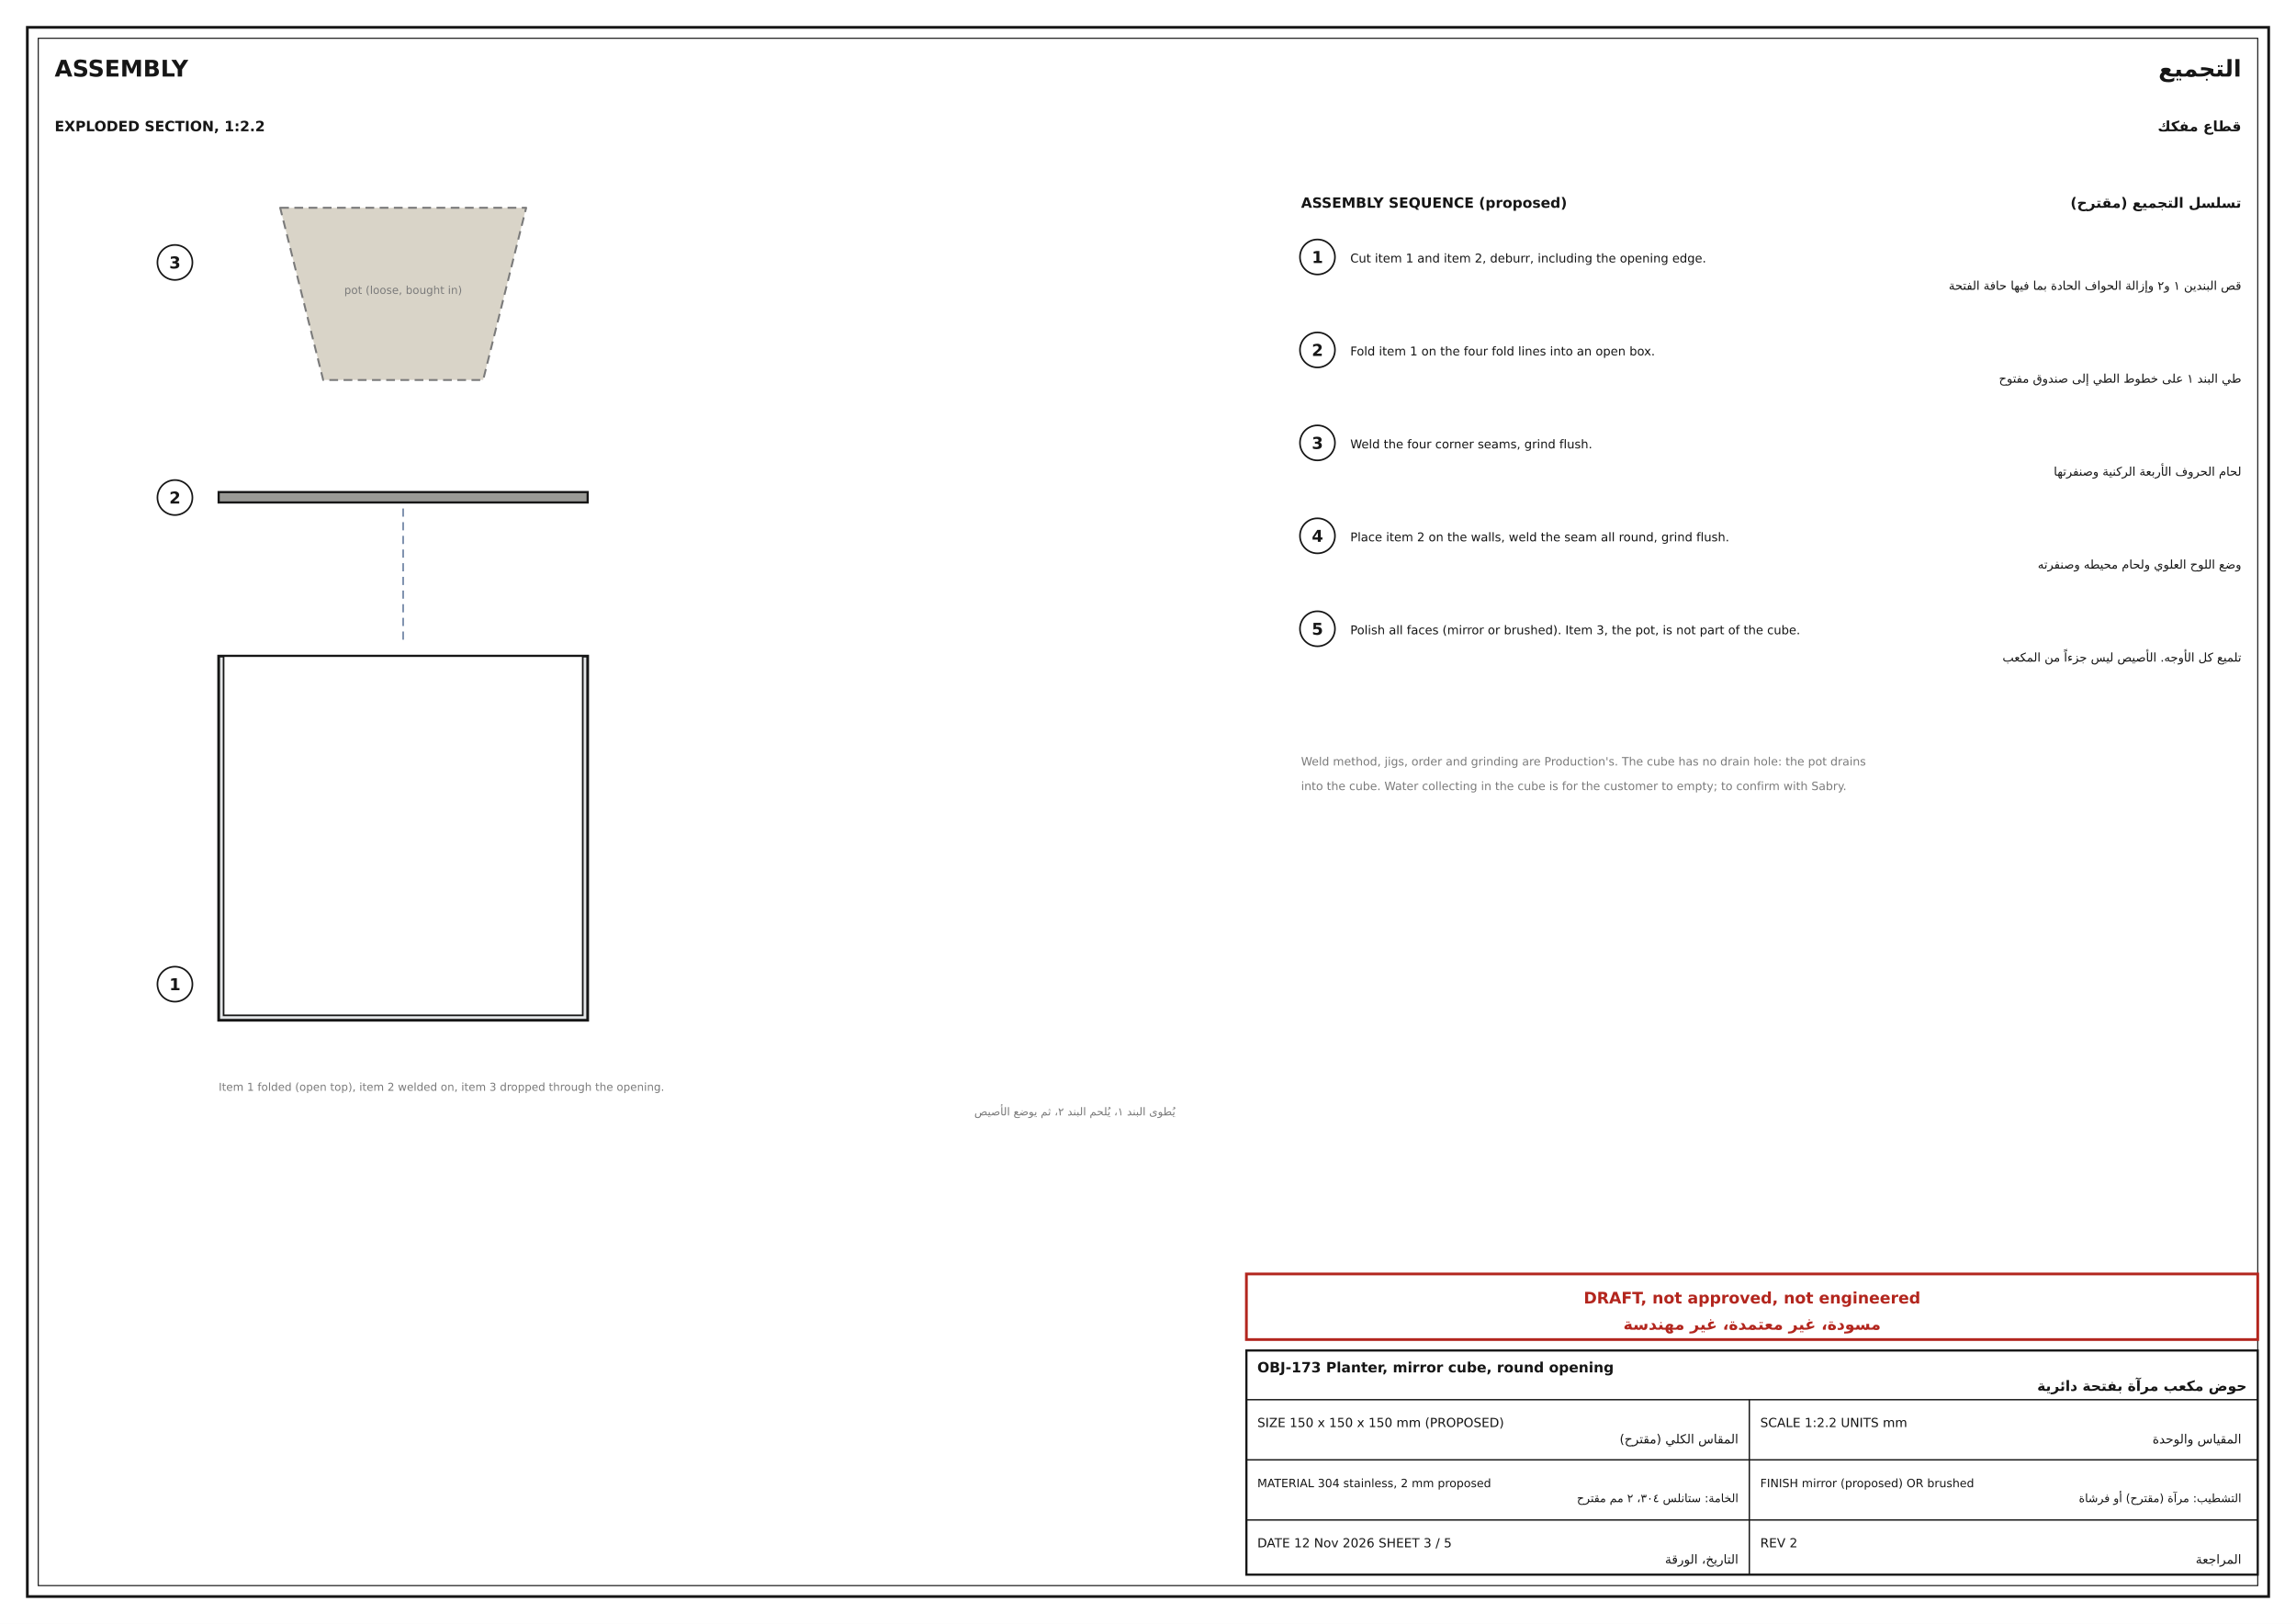
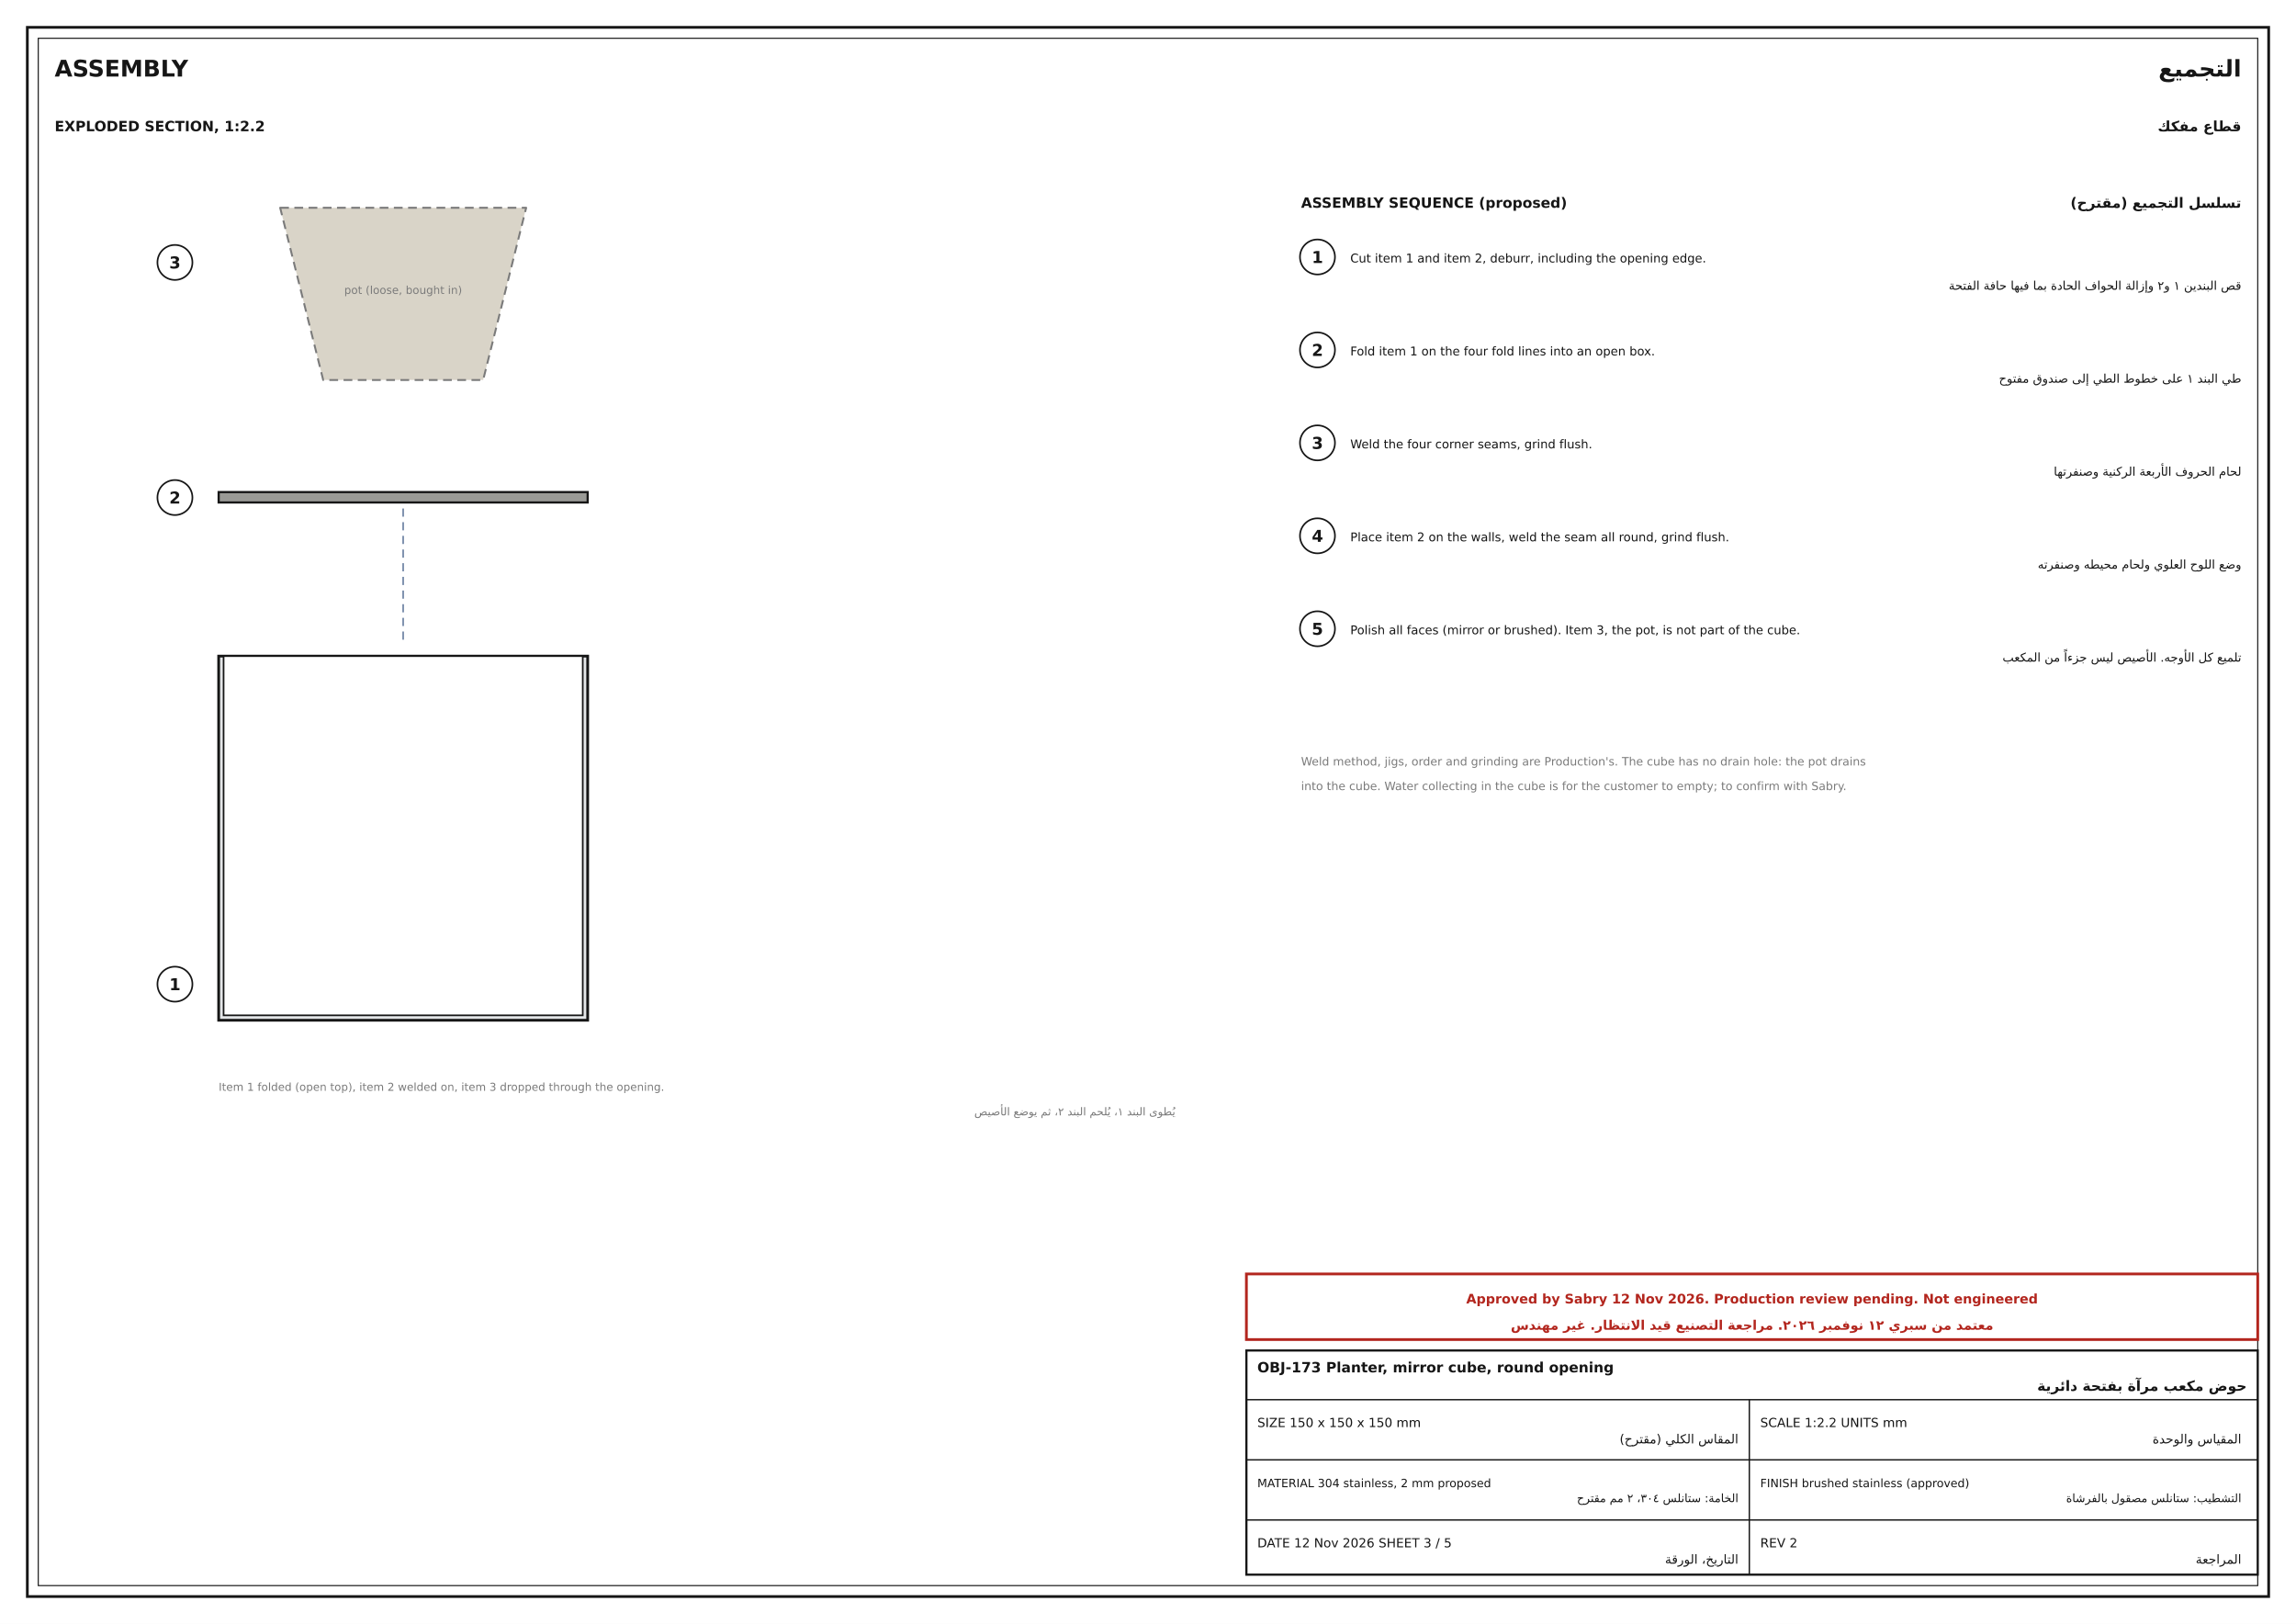
<svg xmlns="http://www.w3.org/2000/svg" viewBox="0 0 420 297" width="420mm" height="297mm">
  <rect width="420" height="297" fill="#fff" />
  <rect x="5.00" y="5.00" width="410.00" height="287.00" fill="none" stroke="#161616" stroke-width="0.5" />
  <rect x="7.00" y="7.00" width="406.00" height="283.00" fill="none" stroke="#161616" stroke-width="0.2" />
  <rect x="228.00" y="247.00" width="185.00" height="41.00" fill="#fff" stroke="#161616" stroke-width="0.4" />
  <line x1="228.00" y1="256.00" x2="413.00" y2="256.00" stroke="#161616" stroke-width="0.25" />
  <line x1="228.00" y1="267.00" x2="413.00" y2="267.00" stroke="#161616" stroke-width="0.25" />
  <line x1="228.00" y1="278.00" x2="413.00" y2="278.00" stroke="#161616" stroke-width="0.25" />
  <line x1="320.00" y1="256.00" x2="320.00" y2="288.00" stroke="#161616" stroke-width="0.25" />
  <text x="230.00" y="251.00" font-family="DejaVu Sans, Inter, Arial, sans-serif" font-size="2.6" font-weight="600" text-anchor="start" fill="#161616">OBJ-173   Planter, mirror cube, round opening</text>
  <text x="411.00" y="254.38" font-family="DejaVu Sans, Inter, Arial, sans-serif" font-size="2.6" font-weight="600" text-anchor="end" fill="#161616">حوض مكعب مرآة بفتحة دائرية</text>
-   <text x="230.00" y="261.00" font-family="DejaVu Sans, Inter, Arial, sans-serif" font-size="2.3" font-weight="400" text-anchor="start" fill="#161616">SIZE  150 x 150 x 150 mm (PROPOSED)</text>
+   <text x="230.00" y="261.00" font-family="DejaVu Sans, Inter, Arial, sans-serif" font-size="2.3" font-weight="400" text-anchor="start" fill="#161616">SIZE  150 x 150 x 150 mm</text>
  <text x="318.00" y="263.99" font-family="DejaVu Sans, Inter, Arial, sans-serif" font-size="2.3" font-weight="400" text-anchor="end" fill="#161616">المقاس الكلي (مقترح)</text>
  <text x="322.00" y="261.00" font-family="DejaVu Sans, Inter, Arial, sans-serif" font-size="2.3" font-weight="400" text-anchor="start" fill="#161616">SCALE  1:2.2   UNITS  mm</text>
  <text x="410.00" y="263.99" font-family="DejaVu Sans, Inter, Arial, sans-serif" font-size="2.3" font-weight="400" text-anchor="end" fill="#161616">المقياس والوحدة</text>
  <text x="230.00" y="272.00" font-family="DejaVu Sans, Inter, Arial, sans-serif" font-size="2.1" font-weight="400" text-anchor="start" fill="#161616">MATERIAL  304 stainless, 2 mm proposed</text>
  <text x="318.00" y="274.73" font-family="DejaVu Sans, Inter, Arial, sans-serif" font-size="2.1" font-weight="400" text-anchor="end" fill="#161616">الخامة: ستانلس ٣٠٤، ٢ مم مقترح</text>
-   <text x="322.00" y="272.00" font-family="DejaVu Sans, Inter, Arial, sans-serif" font-size="2.1" font-weight="400" text-anchor="start" fill="#161616">FINISH  mirror (proposed) OR brushed</text>
-   <text x="410.00" y="274.73" font-family="DejaVu Sans, Inter, Arial, sans-serif" font-size="2.1" font-weight="400" text-anchor="end" fill="#161616">التشطيب: مرآة (مقترح) أو فرشاة</text>
+   <text x="322.00" y="272.00" font-family="DejaVu Sans, Inter, Arial, sans-serif" font-size="2.1" font-weight="400" text-anchor="start" fill="#161616">FINISH  brushed stainless (approved)</text>
+   <text x="410.00" y="274.73" font-family="DejaVu Sans, Inter, Arial, sans-serif" font-size="2.1" font-weight="400" text-anchor="end" fill="#161616">التشطيب: ستانلس مصقول بالفرشاة</text>
  <text x="230.00" y="283.00" font-family="DejaVu Sans, Inter, Arial, sans-serif" font-size="2.3" font-weight="400" text-anchor="start" fill="#161616">DATE  12 Nov 2026      SHEET 3 / 5</text>
  <text x="318.00" y="285.99" font-family="DejaVu Sans, Inter, Arial, sans-serif" font-size="2.3" font-weight="400" text-anchor="end" fill="#161616">التاريخ، الورقة</text>
  <text x="322.00" y="283.00" font-family="DejaVu Sans, Inter, Arial, sans-serif" font-size="2.3" font-weight="400" text-anchor="start" fill="#161616">REV  2</text>
  <text x="410.00" y="285.99" font-family="DejaVu Sans, Inter, Arial, sans-serif" font-size="2.3" font-weight="400" text-anchor="end" fill="#161616">المراجعة</text>
  <rect x="228.00" y="233.00" width="185.00" height="12.00" fill="#fff" stroke="#b3261e" stroke-width="0.5" />
-   <text x="320.50" y="238.40" font-family="DejaVu Sans, Inter, Arial, sans-serif" font-size="2.9" font-weight="700" text-anchor="middle" fill="#b3261e">DRAFT, not approved, not engineered</text>
-   <text x="320.50" y="243.20" font-family="DejaVu Sans, Inter, Arial, sans-serif" font-size="2.9" font-weight="700" text-anchor="middle" fill="#b3261e">مسودة، غير معتمدة، غير مهندسة</text>
+   <text x="320.50" y="238.40" font-family="DejaVu Sans, Inter, Arial, sans-serif" font-size="2.4" font-weight="700" text-anchor="middle" fill="#b3261e">Approved by Sabry 12 Nov 2026. Production review pending. Not engineered</text>
+   <text x="320.50" y="243.20" font-family="DejaVu Sans, Inter, Arial, sans-serif" font-size="2.4" font-weight="700" text-anchor="middle" fill="#b3261e">معتمد من سبري ١٢ نوفمبر ٢٠٢٦. مراجعة التصنيع قيد الانتظار. غير مهندس</text>
  <text x="10.00" y="14.00" font-family="DejaVu Sans, Inter, Arial, sans-serif" font-size="4.2" font-weight="700" text-anchor="start" fill="#161616">ASSEMBLY</text>
  <text x="410.00" y="14.00" font-family="DejaVu Sans, Inter, Arial, sans-serif" font-size="4.2" font-weight="700" text-anchor="end" fill="#161616">التجميع</text>
  <text x="10.00" y="24.00" font-family="DejaVu Sans, Inter, Arial, sans-serif" font-size="2.6" font-weight="600" text-anchor="start" fill="#161616">EXPLODED SECTION, 1:2.2</text>
  <text x="410.00" y="24.00" font-family="DejaVu Sans, Inter, Arial, sans-serif" font-size="2.6" font-weight="600" text-anchor="end" fill="#161616">قطاع مفكك</text>
  <rect x="40.00" y="120.00" width="67.50" height="66.60" fill="#e4e6e8" stroke="#161616" stroke-width="0.5" />
  <rect x="40.90" y="120.00" width="65.70" height="65.70" fill="#fff" stroke="#161616" stroke-width="0.3" />
  <circle cx="32.00" cy="180.00" r="3.2" fill="#fff" stroke="#161616" stroke-width=".3" />
  <text x="32.00" y="181.10" font-family="DejaVu Sans, Inter, Arial, sans-serif" font-size="3" font-weight="600" text-anchor="middle" fill="#161616">1</text>
  <text x="36.00" y="195.50" font-family="DejaVu Sans, Inter, Arial, sans-serif" font-size="2" font-weight="400" text-anchor="start" fill="#161616" />
  <rect x="40.00" y="90.00" width="67.50" height="1.90" fill="#9a9a96" stroke="#161616" stroke-width="0.4" />
  <circle cx="32.00" cy="91.00" r="3.2" fill="#fff" stroke="#161616" stroke-width=".3" />
  <text x="32.00" y="92.10" font-family="DejaVu Sans, Inter, Arial, sans-serif" font-size="3" font-weight="600" text-anchor="middle" fill="#161616">2</text>
  <circle cx="73.75" cy="81.00" r="0.00" fill="none" stroke="#161616" stroke-width="0" />
  <line x1="73.75" y1="93.00" x2="73.75" y2="118.00" stroke="#2a4a7a" stroke-width="0.2" stroke-dasharray="1.5 1" />
  <rect x="51.25" y="38.00" width="45.00" height="1.00" fill="none" stroke="none" stroke-width="0" />
  <polygon points="51.25,38.00 96.25,38.00 88.38,69.50 59.12,69.50" fill="#d9d4c8" stroke="#7a7a7a" stroke-width="0.35" stroke-linejoin="round" stroke-dasharray="1.6 1" />
  <text x="73.75" y="53.75" font-family="DejaVu Sans, Inter, Arial, sans-serif" font-size="2.0" font-weight="500" text-anchor="middle" fill="#7a7a7a">pot (loose, bought in)</text>
  <circle cx="32.00" cy="48.00" r="3.2" fill="#fff" stroke="#161616" stroke-width=".3" />
  <text x="32.00" y="49.10" font-family="DejaVu Sans, Inter, Arial, sans-serif" font-size="3" font-weight="600" text-anchor="middle" fill="#161616">3</text>
  <text x="40.00" y="199.50" font-family="DejaVu Sans, Inter, Arial, sans-serif" font-size="2.0" font-weight="400" text-anchor="start" fill="#7a7a7a">Item 1 folded (open top), item 2 welded on, item 3 dropped through the opening.</text>
  <text x="215.00" y="204.00" font-family="DejaVu Sans, Inter, Arial, sans-serif" font-size="2.0" font-weight="400" text-anchor="end" fill="#7a7a7a">يُطوى البند ١، يُلحم البند ٢، ثم يوضع الأصيص</text>
  <text x="238.00" y="38.00" font-family="DejaVu Sans, Inter, Arial, sans-serif" font-size="2.6" font-weight="600" text-anchor="start" fill="#161616">ASSEMBLY SEQUENCE (proposed)</text>
  <text x="410.00" y="38.00" font-family="DejaVu Sans, Inter, Arial, sans-serif" font-size="2.6" font-weight="600" text-anchor="end" fill="#161616">تسلسل التجميع (مقترح)</text>
  <circle cx="241.00" cy="47.00" r="3.2" fill="#fff" stroke="#161616" stroke-width=".3" />
  <text x="241.00" y="48.10" font-family="DejaVu Sans, Inter, Arial, sans-serif" font-size="3" font-weight="600" text-anchor="middle" fill="#161616">1</text>
  <text x="247.00" y="48.00" font-family="DejaVu Sans, Inter, Arial, sans-serif" font-size="2.2" font-weight="400" text-anchor="start" fill="#161616">Cut item 1 and item 2, deburr, including the opening edge.</text>
  <text x="410.00" y="53.00" font-family="DejaVu Sans, Inter, Arial, sans-serif" font-size="2.2" font-weight="400" text-anchor="end" fill="#161616">قص البندين ١ و٢ وإزالة الحواف الحادة بما فيها حافة الفتحة</text>
  <circle cx="241.00" cy="64.00" r="3.2" fill="#fff" stroke="#161616" stroke-width=".3" />
  <text x="241.00" y="65.10" font-family="DejaVu Sans, Inter, Arial, sans-serif" font-size="3" font-weight="600" text-anchor="middle" fill="#161616">2</text>
  <text x="247.00" y="65.00" font-family="DejaVu Sans, Inter, Arial, sans-serif" font-size="2.2" font-weight="400" text-anchor="start" fill="#161616">Fold item 1 on the four fold lines into an open box.</text>
  <text x="410.00" y="70.00" font-family="DejaVu Sans, Inter, Arial, sans-serif" font-size="2.2" font-weight="400" text-anchor="end" fill="#161616">طي البند ١ على خطوط الطي إلى صندوق مفتوح</text>
  <circle cx="241.00" cy="81.00" r="3.2" fill="#fff" stroke="#161616" stroke-width=".3" />
  <text x="241.00" y="82.10" font-family="DejaVu Sans, Inter, Arial, sans-serif" font-size="3" font-weight="600" text-anchor="middle" fill="#161616">3</text>
  <text x="247.00" y="82.00" font-family="DejaVu Sans, Inter, Arial, sans-serif" font-size="2.2" font-weight="400" text-anchor="start" fill="#161616">Weld the four corner seams, grind flush.</text>
  <text x="410.00" y="87.00" font-family="DejaVu Sans, Inter, Arial, sans-serif" font-size="2.2" font-weight="400" text-anchor="end" fill="#161616">لحام الحروف الأربعة الركنية وصنفرتها</text>
  <circle cx="241.00" cy="98.00" r="3.2" fill="#fff" stroke="#161616" stroke-width=".3" />
  <text x="241.00" y="99.10" font-family="DejaVu Sans, Inter, Arial, sans-serif" font-size="3" font-weight="600" text-anchor="middle" fill="#161616">4</text>
  <text x="247.00" y="99.00" font-family="DejaVu Sans, Inter, Arial, sans-serif" font-size="2.2" font-weight="400" text-anchor="start" fill="#161616">Place item 2 on the walls, weld the seam all round, grind flush.</text>
  <text x="410.00" y="104.00" font-family="DejaVu Sans, Inter, Arial, sans-serif" font-size="2.2" font-weight="400" text-anchor="end" fill="#161616">وضع اللوح العلوي ولحام محيطه وصنفرته</text>
  <circle cx="241.00" cy="115.00" r="3.2" fill="#fff" stroke="#161616" stroke-width=".3" />
  <text x="241.00" y="116.10" font-family="DejaVu Sans, Inter, Arial, sans-serif" font-size="3" font-weight="600" text-anchor="middle" fill="#161616">5</text>
  <text x="247.00" y="116.00" font-family="DejaVu Sans, Inter, Arial, sans-serif" font-size="2.2" font-weight="400" text-anchor="start" fill="#161616">Polish all faces (mirror or brushed). Item 3, the pot, is not part of the cube.</text>
  <text x="410.00" y="121.00" font-family="DejaVu Sans, Inter, Arial, sans-serif" font-size="2.2" font-weight="400" text-anchor="end" fill="#161616">تلميع كل الأوجه. الأصيص ليس جزءاً من المكعب</text>
  <text x="238.00" y="140.00" font-family="DejaVu Sans, Inter, Arial, sans-serif" font-size="2.1" font-weight="400" text-anchor="start" fill="#7a7a7a">Weld method, jigs, order and grinding are Production's. The cube has no drain hole: the pot drains</text>
  <text x="238.00" y="144.50" font-family="DejaVu Sans, Inter, Arial, sans-serif" font-size="2.1" font-weight="400" text-anchor="start" fill="#7a7a7a">into the cube. Water collecting in the cube is for the customer to empty; to confirm with Sabry.</text>
</svg>
